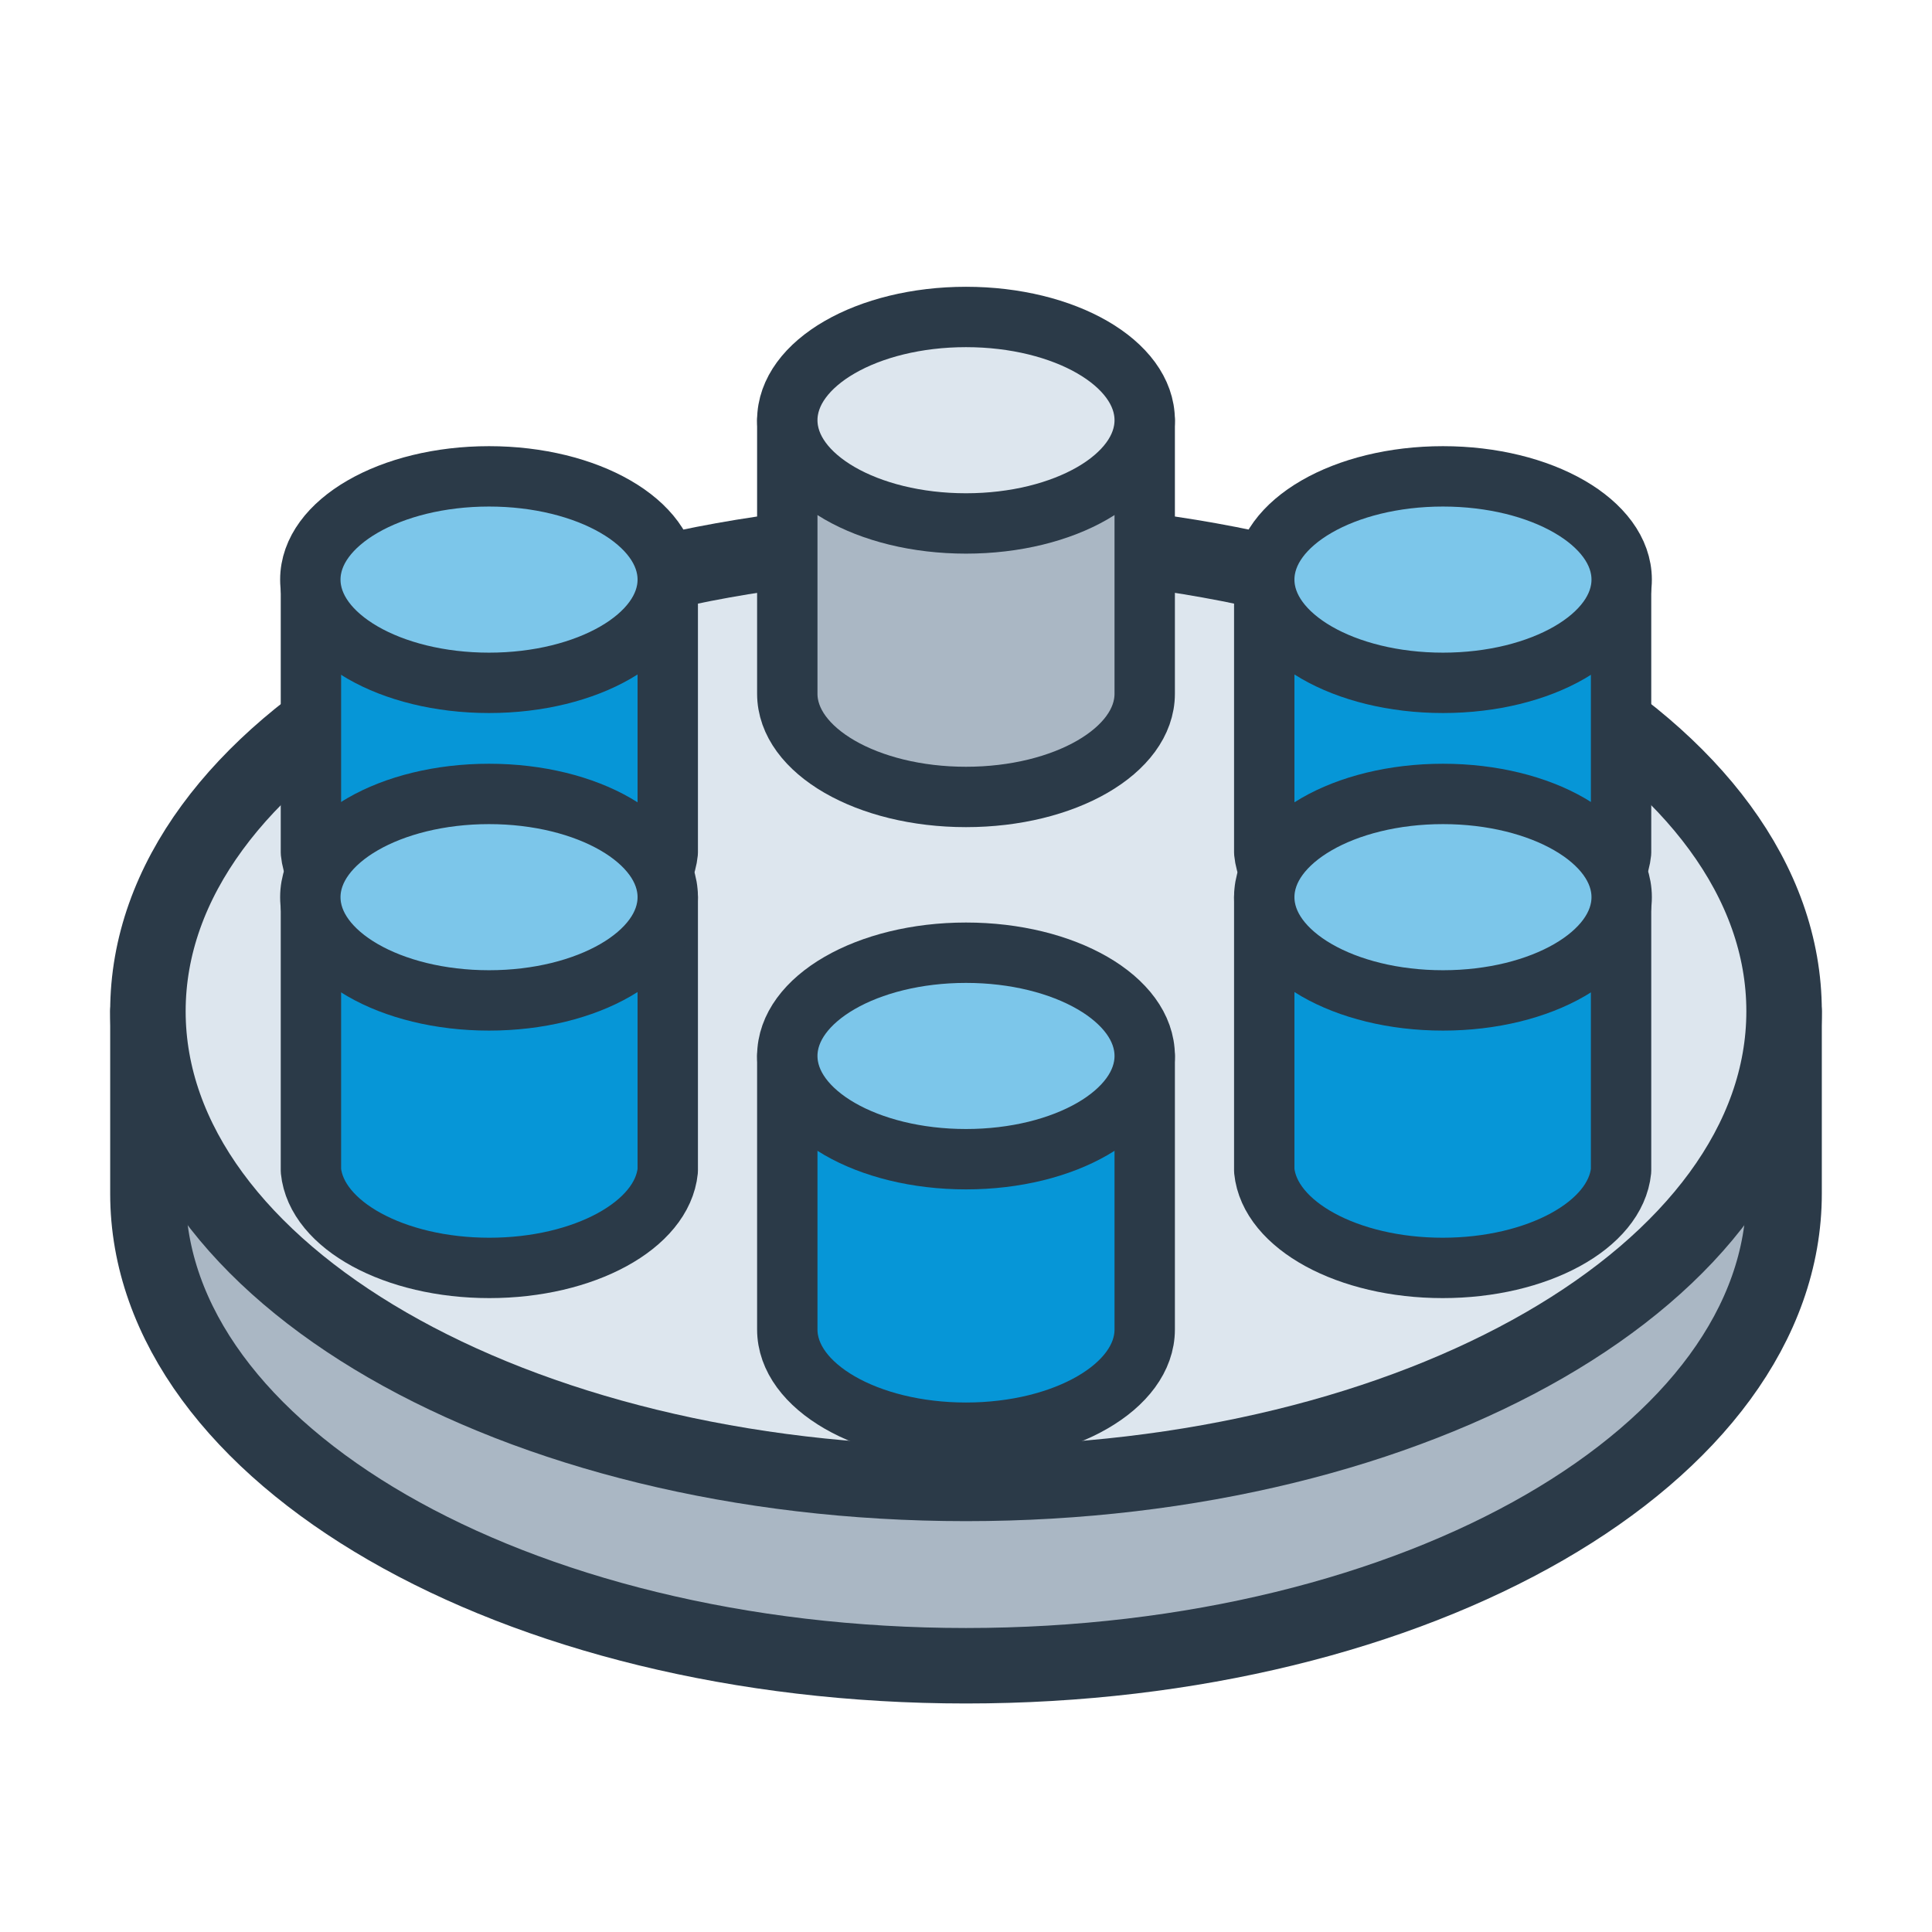
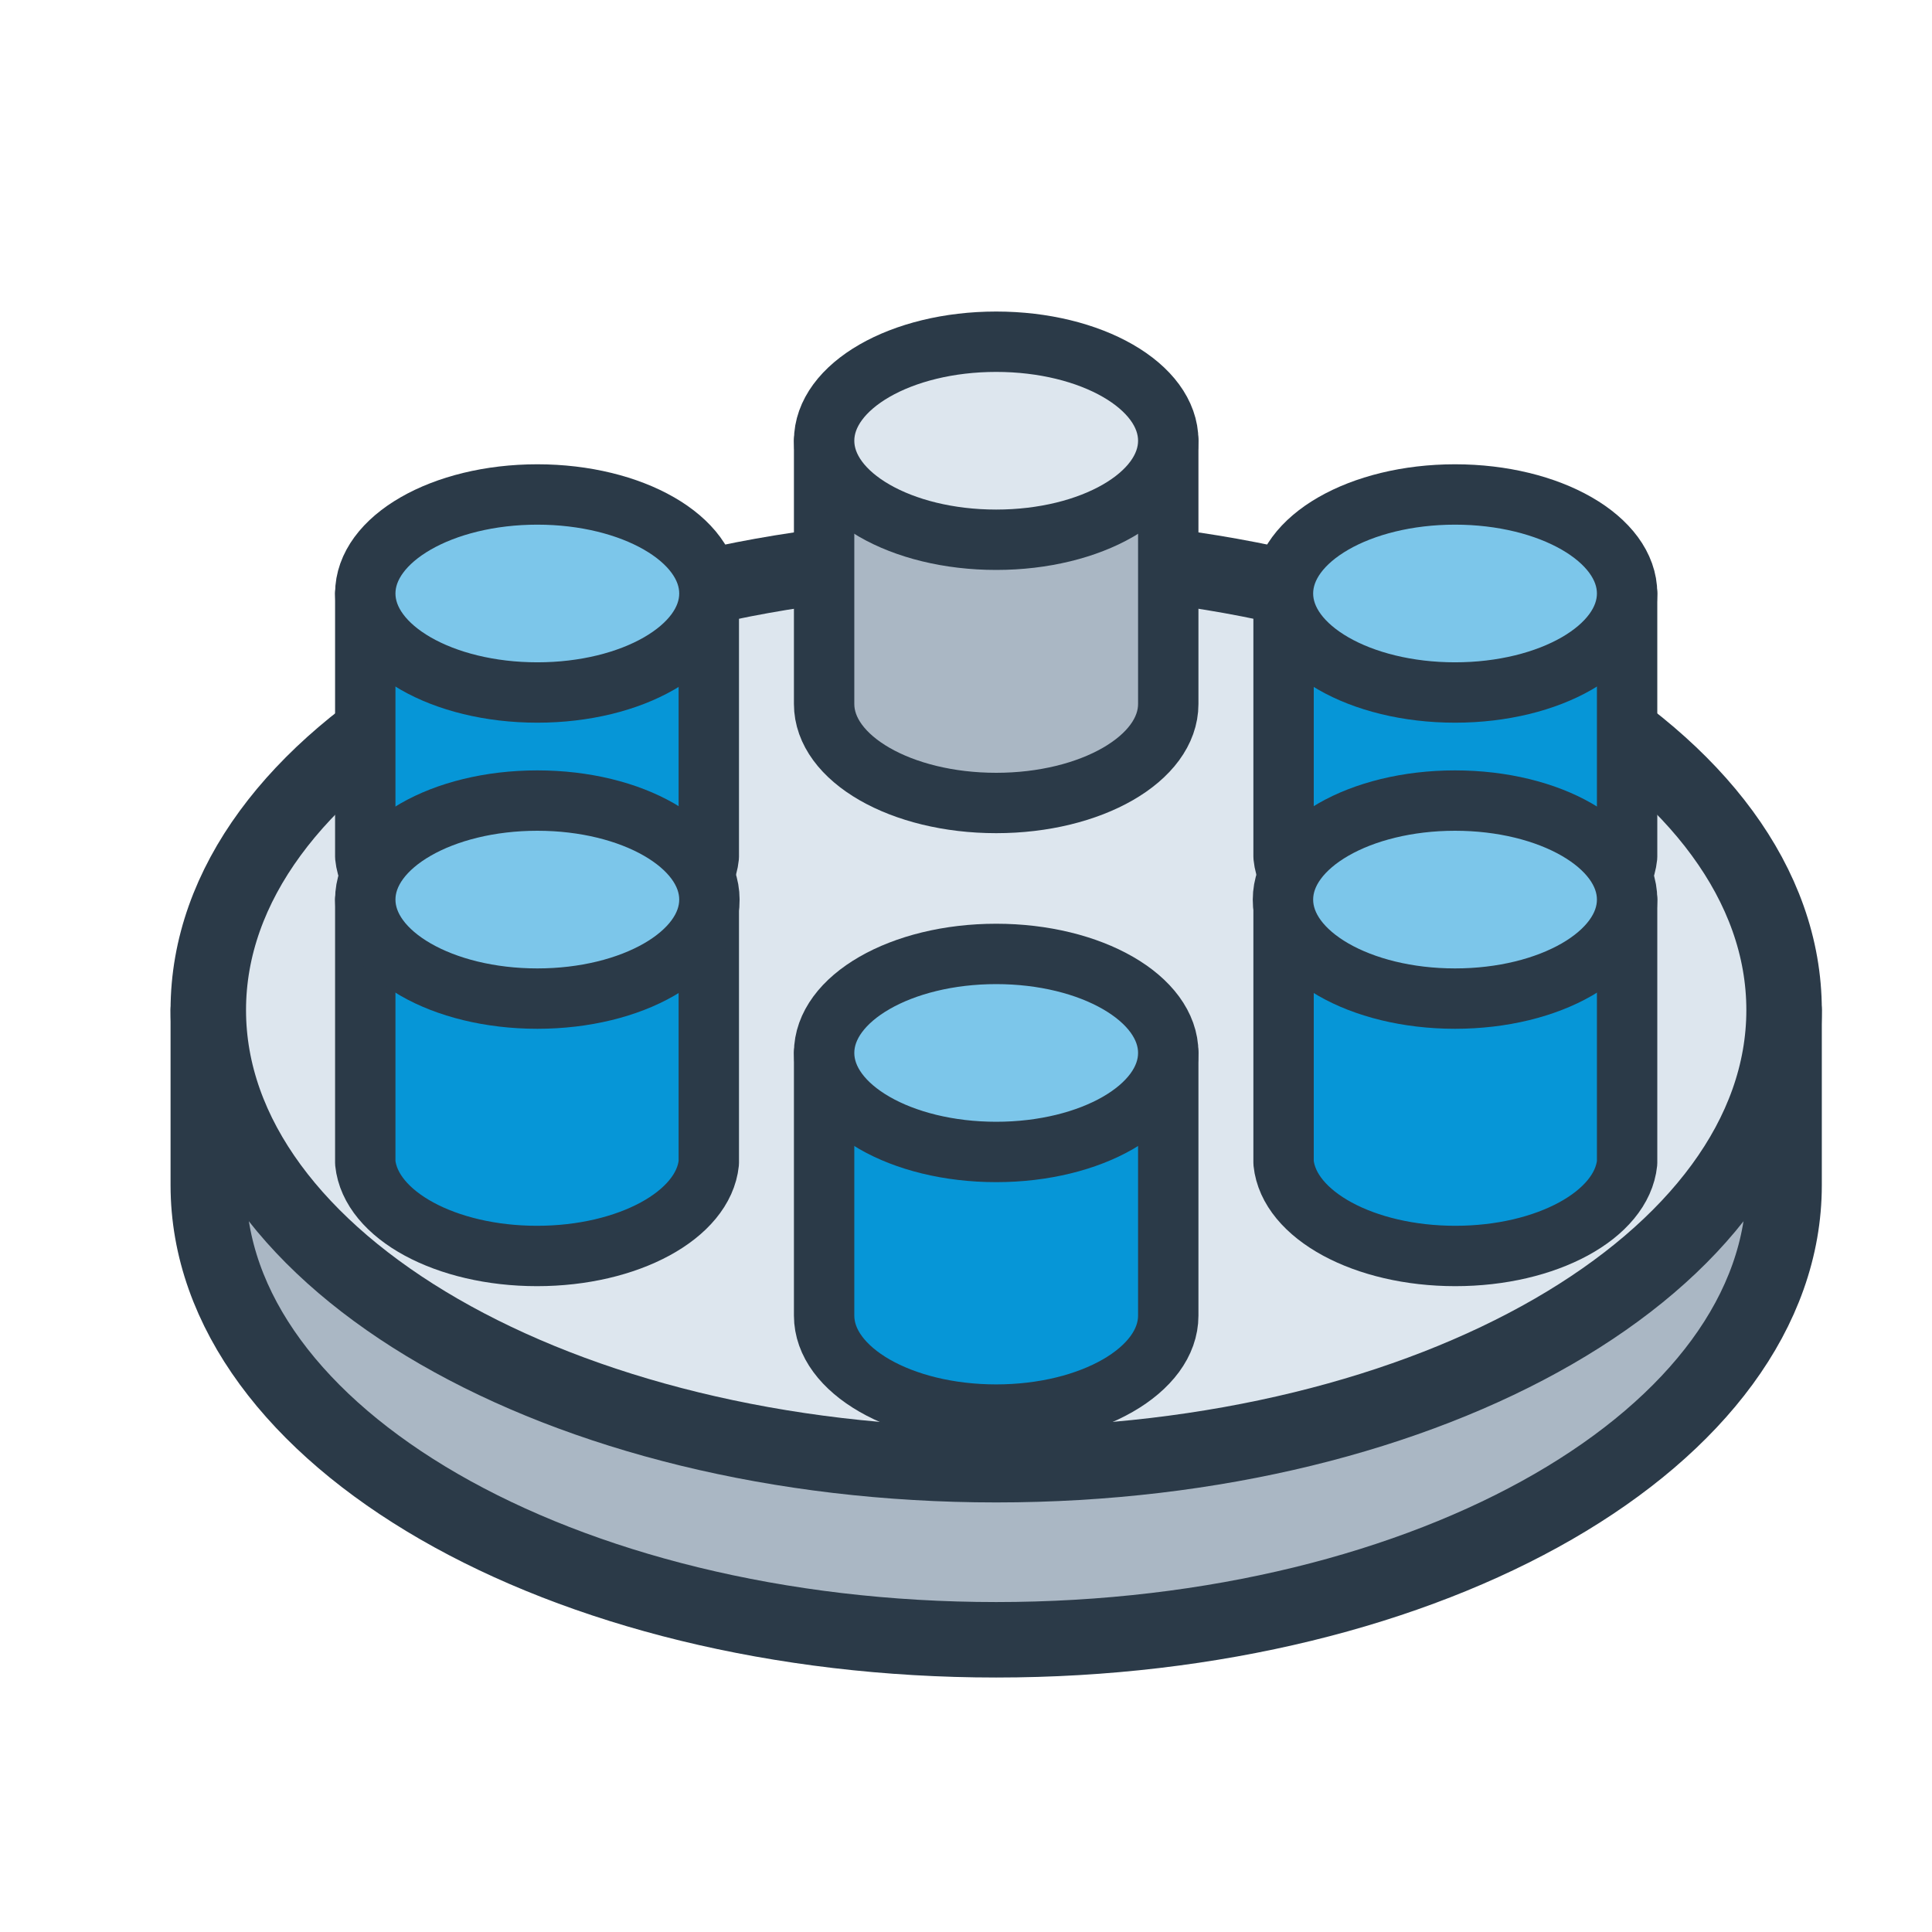
<svg xmlns="http://www.w3.org/2000/svg" viewBox="0 0 32 32" width="32" height="32" color="#2B3A48">
-   <path d="M2.45,16.75 L2.45,19.77 A13.55,7.82 0 0 0 29.55,19.77 L29.55,16.75 Z" fill="#AAB7C4" stroke="#2B3A48" stroke-width="1.25" stroke-linecap="round" stroke-linejoin="round" />
-   <ellipse cx="16" cy="16.75" rx="13.55" ry="7.82" fill="#DDE6EE" stroke="#2B3A48" stroke-width="1.25" />
-   <path d="M13.04,6.96 L13.04,11.49 A2.96,1.71 0 0 0 18.96,11.49 L18.96,6.96 Z" fill="#AAB7C4" stroke="#2B3A48" stroke-width="1" stroke-linecap="round" stroke-linejoin="round" />
-   <ellipse cx="16" cy="6.96" rx="2.96" ry="1.71" fill="#DDE6EE" stroke="#2B3A48" stroke-width="1" />
-   <path d="M20.94,9.6 L20.94,14.12 A2.96,1.71 0 0 0 26.85,14.12 L26.85,9.6 Z" fill="#0696D7" stroke="#2B3A48" stroke-width="1" stroke-linecap="round" stroke-linejoin="round" />
-   <ellipse cx="23.9" cy="9.6" rx="2.96" ry="1.71" fill="#7CC6EA" stroke="#2B3A48" stroke-width="1" />
-   <path d="M5.15,9.6 L5.15,14.12 A2.96,1.71 0 0 0 11.06,14.12 L11.06,9.6 Z" fill="#0696D7" stroke="#2B3A48" stroke-width="1" stroke-linecap="round" stroke-linejoin="round" />
-   <ellipse cx="8.1" cy="9.6" rx="2.96" ry="1.71" fill="#7CC6EA" stroke="#2B3A48" stroke-width="1" />
-   <path d="M5.15,14.86 L5.15,19.39 A2.96,1.71 0 0 0 11.06,19.39 L11.06,14.86 Z" fill="#0696D7" stroke="#2B3A48" stroke-width="1" stroke-linecap="round" stroke-linejoin="round" />
-   <ellipse cx="8.1" cy="14.86" rx="2.96" ry="1.71" fill="#7CC6EA" stroke="#2B3A48" stroke-width="1" />
-   <path d="M20.94,14.86 L20.94,19.39 A2.96,1.71 0 0 0 26.85,19.39 L26.85,14.86 Z" fill="#0696D7" stroke="#2B3A48" stroke-width="1" stroke-linecap="round" stroke-linejoin="round" />
-   <ellipse cx="23.9" cy="14.86" rx="2.96" ry="1.71" fill="#7CC6EA" stroke="#2B3A48" stroke-width="1" />
-   <path d="M13.04,17.49 L13.04,22.02 A2.96,1.71 0 0 0 18.96,22.02 L18.96,17.49 Z" fill="#0696D7" stroke="#2B3A48" stroke-width="1" stroke-linecap="round" stroke-linejoin="round" />
-   <ellipse cx="16" cy="17.49" rx="2.96" ry="1.71" fill="#7CC6EA" stroke="#2B3A48" stroke-width="1" />
+   <path d="M3.45,16.73 L3.45,19.63 A13.05,7.53 0 0 0 29.55,19.63 L29.55,16.73 Z" fill="#AAB7C4" stroke="#2B3A48" stroke-width="1.25" stroke-linecap="round" stroke-linejoin="round" />
+   <ellipse cx="16.5" cy="16.73" rx="13.05" ry="7.53" fill="#DDE6EE" stroke="#2B3A48" stroke-width="1.25" />
+   <path d="M13.65,7.3 L13.65,11.66 A2.85,1.64 0 0 0 19.35,11.66 L19.35,7.3 Z" fill="#AAB7C4" stroke="#2B3A48" stroke-width="1" stroke-linecap="round" stroke-linejoin="round" />
+   <ellipse cx="16.5" cy="7.3" rx="2.85" ry="1.64" fill="#DDE6EE" stroke="#2B3A48" stroke-width="1" />
+   <path d="M21.26,9.83 L21.26,14.19 A2.85,1.64 0 0 0 26.95,14.19 L26.95,9.83 Z" fill="#0696D7" stroke="#2B3A48" stroke-width="1" stroke-linecap="round" stroke-linejoin="round" />
+   <ellipse cx="24.1" cy="9.83" rx="2.85" ry="1.64" fill="#7CC6EA" stroke="#2B3A48" stroke-width="1" />
+   <path d="M6.05,9.83 L6.05,14.19 A2.85,1.64 0 0 0 11.74,14.19 L11.74,9.83 Z" fill="#0696D7" stroke="#2B3A48" stroke-width="1" stroke-linecap="round" stroke-linejoin="round" />
+   <ellipse cx="8.9" cy="9.83" rx="2.85" ry="1.64" fill="#7CC6EA" stroke="#2B3A48" stroke-width="1" />
+   <path d="M6.05,14.9 L6.05,19.26 A2.85,1.64 0 0 0 11.74,19.26 L11.74,14.9 Z" fill="#0696D7" stroke="#2B3A48" stroke-width="1" stroke-linecap="round" stroke-linejoin="round" />
+   <ellipse cx="8.9" cy="14.9" rx="2.85" ry="1.64" fill="#7CC6EA" stroke="#2B3A48" stroke-width="1" />
+   <path d="M21.26,14.9 L21.26,19.26 A2.85,1.64 0 0 0 26.95,19.26 L26.95,14.9 Z" fill="#0696D7" stroke="#2B3A48" stroke-width="1" stroke-linecap="round" stroke-linejoin="round" />
+   <ellipse cx="24.1" cy="14.9" rx="2.85" ry="1.64" fill="#7CC6EA" stroke="#2B3A48" stroke-width="1" />
+   <path d="M13.65,17.44 L13.65,21.79 A2.85,1.64 0 0 0 19.35,21.79 L19.35,17.44 Z" fill="#0696D7" stroke="#2B3A48" stroke-width="1" stroke-linecap="round" stroke-linejoin="round" />
+   <ellipse cx="16.5" cy="17.44" rx="2.85" ry="1.64" fill="#7CC6EA" stroke="#2B3A48" stroke-width="1" />
</svg>
